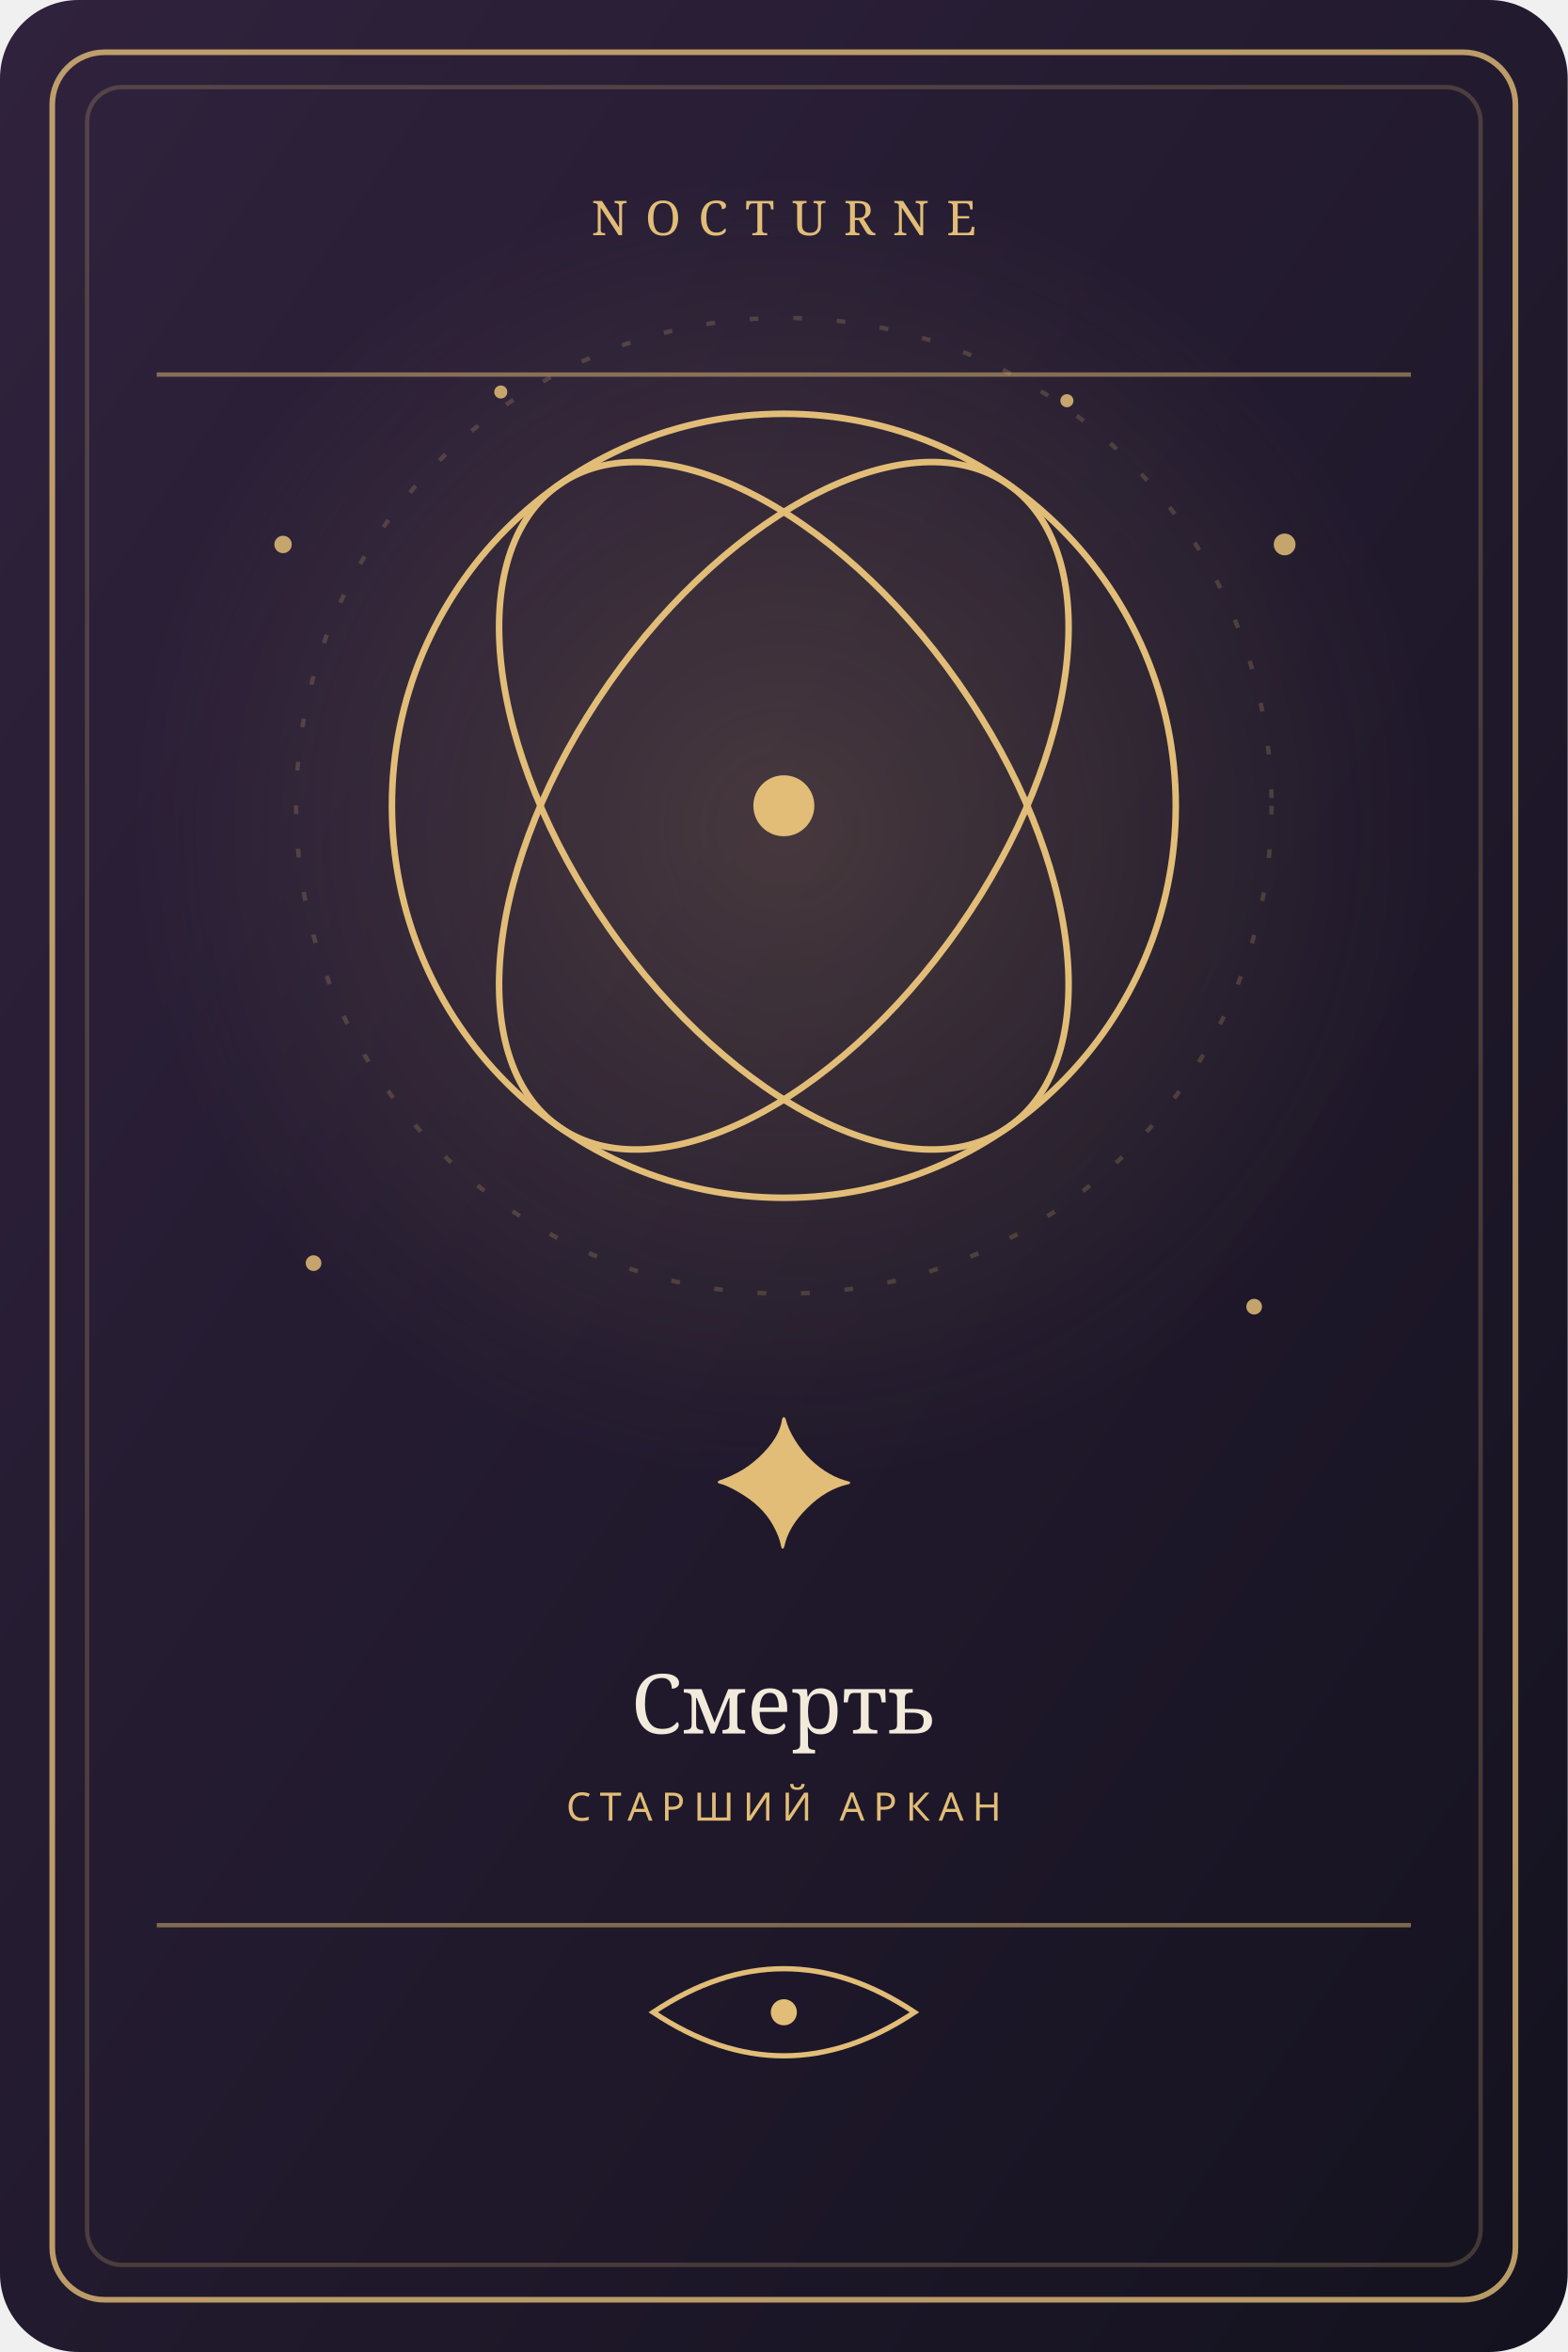
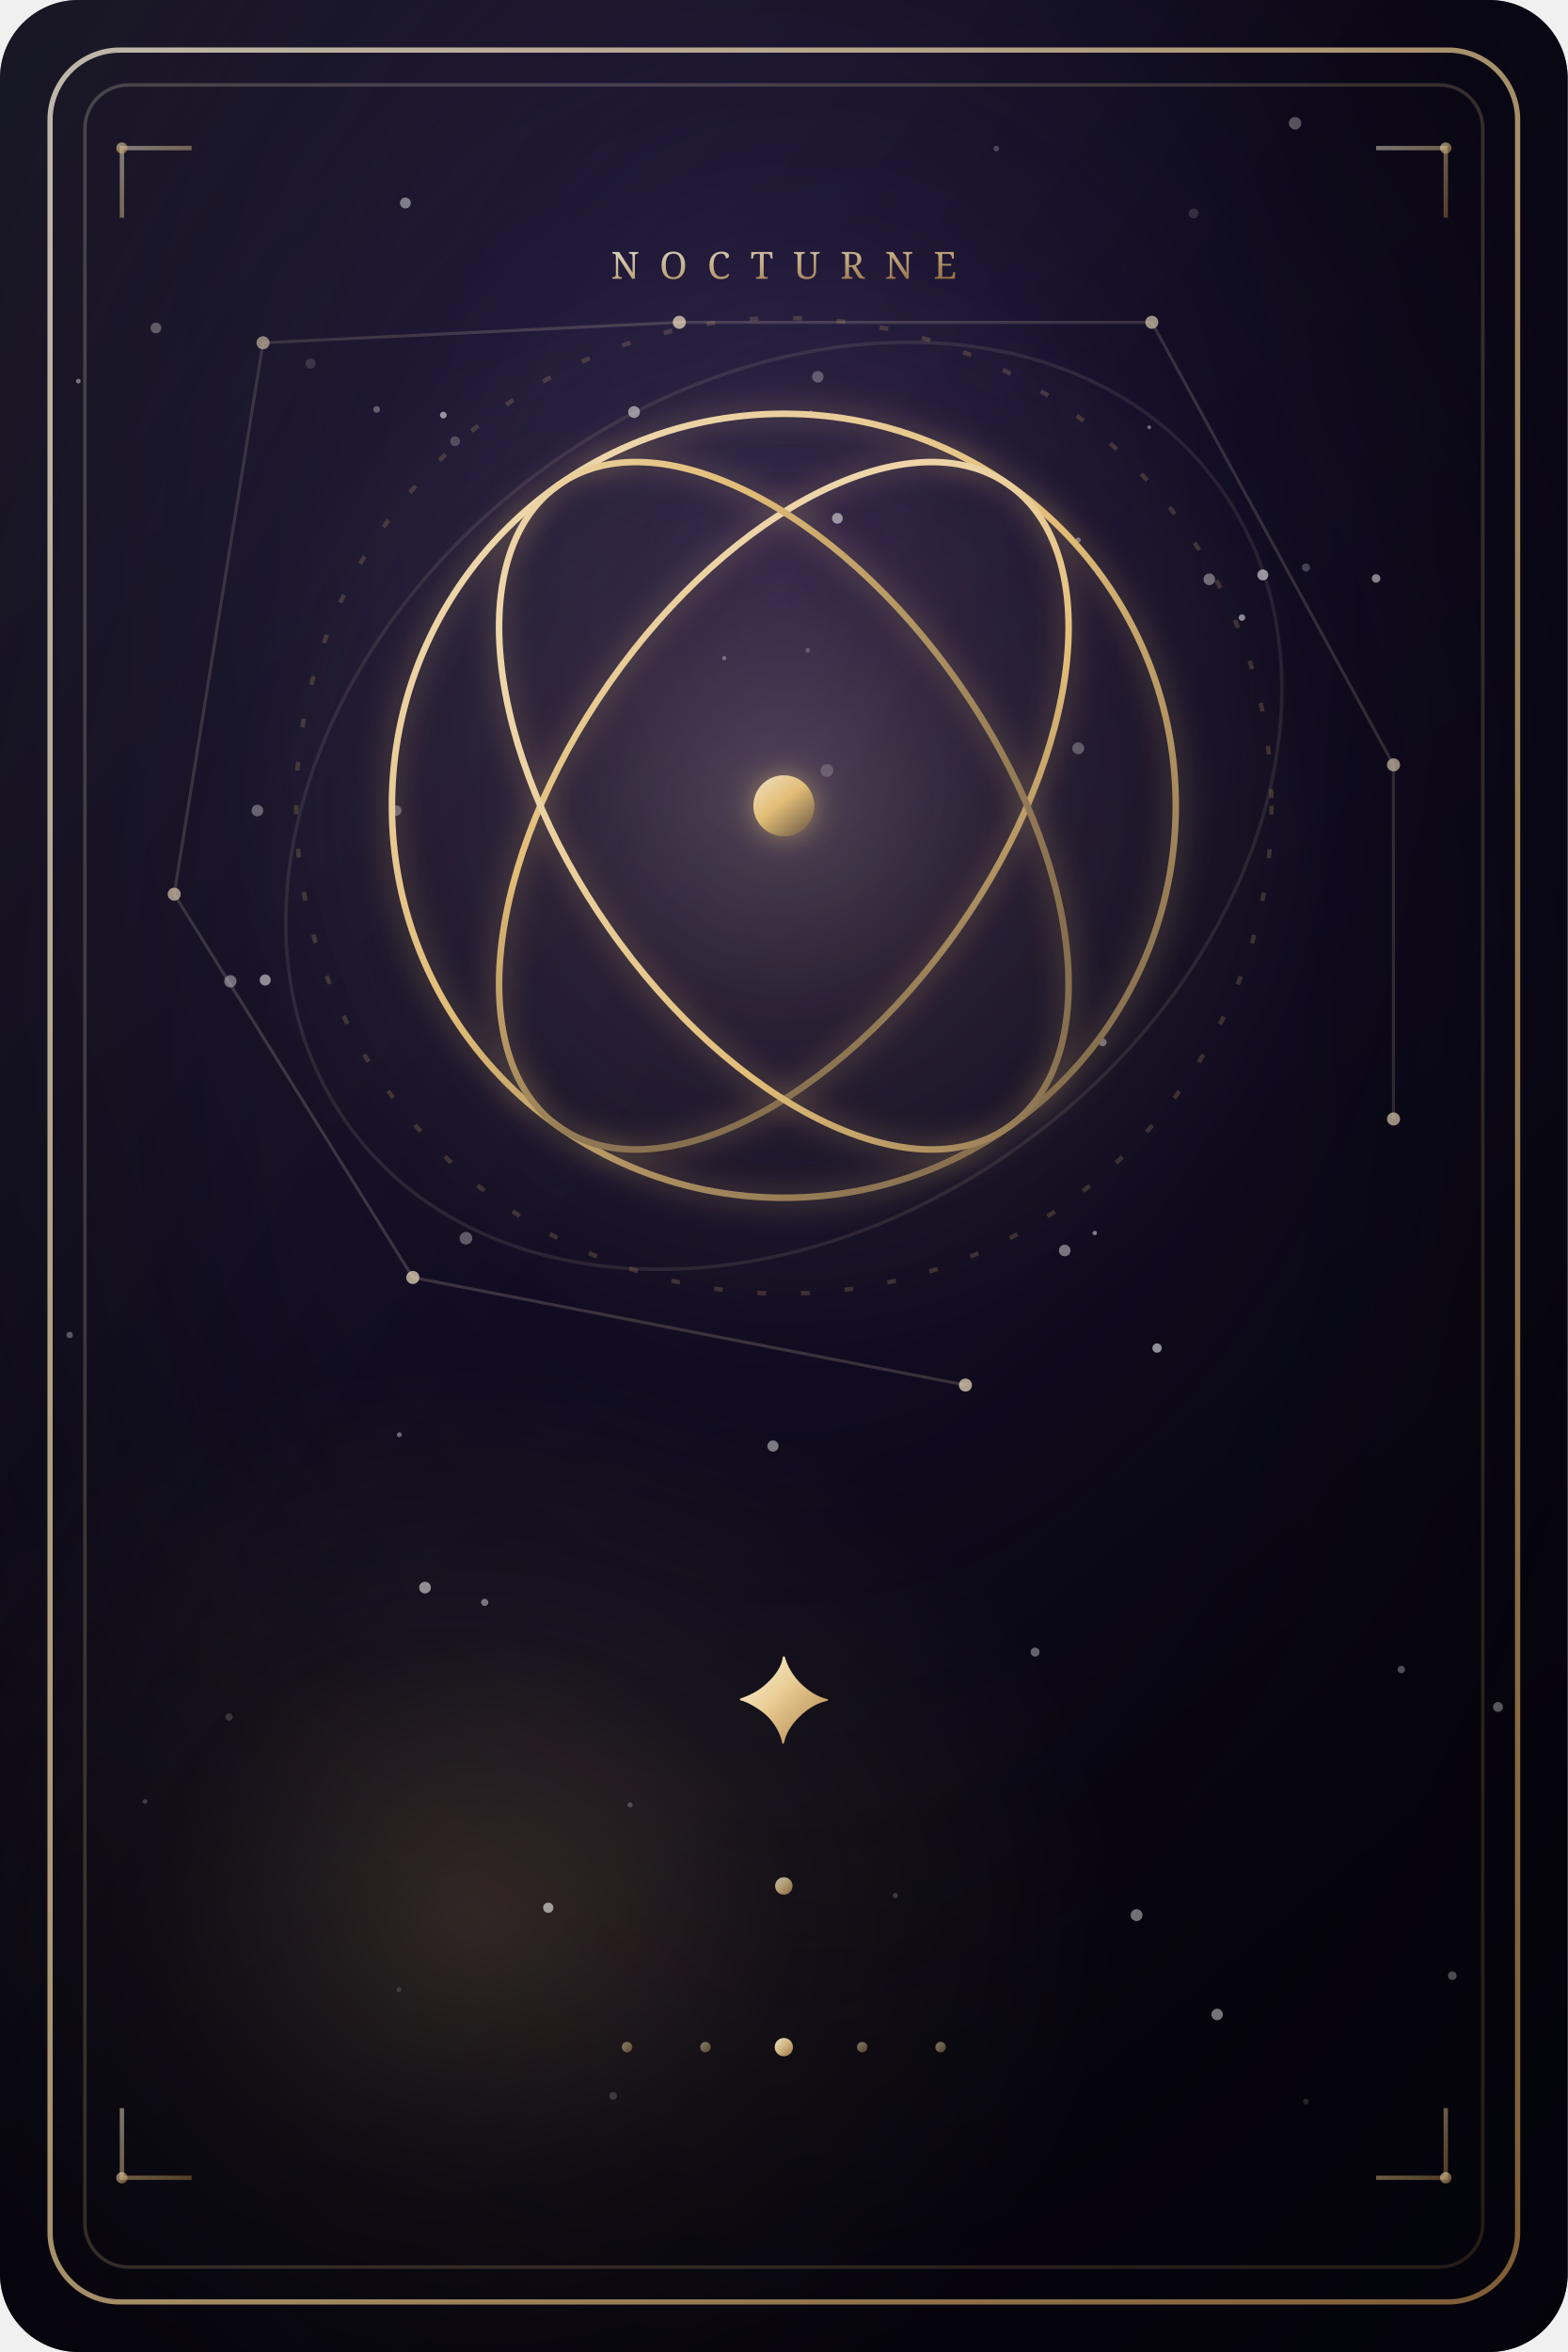
<svg xmlns="http://www.w3.org/2000/svg" viewBox="0 0 360 540" role="img" aria-label="Nocturne Tarot — Смерть">
  <defs>
-     <linearGradient id="bg" x1="0" y1="0" x2="1" y2="1">
-       <stop stop-color="#30223d" />
-       <stop offset="1" stop-color="#14121f" />
+     <linearGradient id="bg" x1="0" y1="0" x2=".55" y2="1">
+       <stop offset="0" stop-color="#161029" />
+       <stop offset=".5" stop-color="#0e0a1b" />
+       <stop offset="1" stop-color="#06040d" />
    </linearGradient>
-     <radialGradient id="glow">
-       <stop stop-color="#e2bd77" stop-opacity=".18" />
+     <radialGradient id="neb" cx=".5" cy=".26" r=".66">
+       <stop offset="0" stop-color="#6b4ab4" stop-opacity=".26" />
+       <stop offset=".5" stop-color="#3d2a6b" stop-opacity=".1" />
+       <stop offset="1" stop-color="#0a0814" stop-opacity="0" />
+     </radialGradient>
+     <radialGradient id="accentGlow" cx=".5" cy=".5" r=".5">
+       <stop offset="0" stop-color="#e2bd77" stop-opacity=".22" />
+       <stop offset=".5" stop-color="#e2bd77" stop-opacity=".06" />
      <stop offset="1" stop-color="#e2bd77" stop-opacity="0" />
    </radialGradient>
+     <radialGradient id="halo" cx=".5" cy=".5" r=".5">
+       <stop offset="0" stop-color="#f2e1c2" stop-opacity=".22" />
+       <stop offset=".4" stop-color="#e2bd77" stop-opacity=".08" />
+       <stop offset="1" stop-color="#e2bd77" stop-opacity="0" />
+     </radialGradient>
+     <radialGradient id="vig" cx=".5" cy=".44" r=".76">
+       <stop offset=".42" stop-color="#04030a" stop-opacity="0" />
+       <stop offset="1" stop-color="#04030a" stop-opacity=".8" />
+     </radialGradient>
+     <linearGradient id="gold" x1="0" y1="0" x2="1" y2="1">
+       <stop offset="0" stop-color="#fff6df" />
+       <stop offset=".45" stop-color="#e8cc93" />
+       <stop offset="1" stop-color="#ad7f47" />
+     </linearGradient>
+     <linearGradient id="sig" x1="0" y1="0" x2=".8" y2="1">
+       <stop offset="0" stop-color="#f2e1c2" />
+       <stop offset=".5" stop-color="#e2bd77" />
+       <stop offset="1" stop-color="#79644a" />
+     </linearGradient>
+     <linearGradient id="sheen" x1="0" y1="0" x2="1" y2="1">
+       <stop offset="0" stop-color="#ffffff" stop-opacity=".06" />
+       <stop offset=".45" stop-color="#ffffff" stop-opacity="0" />
+     </linearGradient>
+     <filter id="glow" x="-40%" y="-40%" width="180%" height="180%">
+       <feDropShadow dx="0" dy="0" stdDeviation="3.2" flood-color="#e2bd77" flood-opacity=".55" />
+     </filter>
  </defs>
  <rect width="360" height="540" rx="18" fill="url(#bg)" />
-   <rect x="12" y="12" width="336" height="516" rx="12" fill="none" stroke="#e2bd77" stroke-opacity=".8" stroke-width="1.3" />
-   <rect x="20" y="20" width="320" height="500" rx="8" fill="none" stroke="#e2bd77" stroke-opacity=".22" />
-   <circle cx="180" cy="190" r="150" fill="url(#glow)" />
-   <path d="M36 86 H324 M36 442 H324" stroke="#e2bd77" stroke-opacity=".5" />
+   <rect width="360" height="540" rx="18" fill="url(#neb)" />
+   <ellipse cx="107" cy="441" rx="150" ry="128" fill="url(#accentGlow)" />
+   <g>
+     <circle cx="279.5" cy="462.5" r="1.32" fill="#fff" opacity="0.66" />
+     <circle cx="52.6" cy="394.2" r="0.83" fill="#fff" opacity="0.21" />
+     <circle cx="333.5" cy="453.6" r="0.99" fill="#fff" opacity="0.54" />
+     <circle cx="35.8" cy="75.3" r="1.23" fill="#fff" opacity="0.45" />
+     <circle cx="18.0" cy="87.5" r="0.54" fill="#fff" opacity="0.66" />
+     <circle cx="299.9" cy="482.5" r="0.66" fill="#fff" opacity="0.23" />
+     <circle cx="187.8" cy="86.5" r="1.32" fill="#fff" opacity="0.27" />
+     <circle cx="93.1" cy="46.6" r="1.25" fill="#fff" opacity="0.54" />
+     <circle cx="111.3" cy="367.9" r="0.83" fill="#fff" opacity="0.42" />
+     <circle cx="297.4" cy="28.3" r="1.43" fill="#fff" opacity="0.45" />
+     <circle cx="91.7" cy="329.4" r="0.56" fill="#fff" opacity="0.38" />
+     <circle cx="186.2" cy="94.7" r="0.41" fill="#fff" opacity="0.55" />
+     <circle cx="125.9" cy="438.0" r="1.18" fill="#fff" opacity="0.67" />
+     <circle cx="140.8" cy="481.2" r="0.89" fill="#fff" opacity="0.23" />
+     <circle cx="285.2" cy="141.8" r="0.75" fill="#fff" opacity="0.52" />
+     <circle cx="228.8" cy="34.1" r="0.65" fill="#fff" opacity="0.26" />
+     <circle cx="59.1" cy="186.1" r="1.34" fill="#fff" opacity="0.35" />
+     <circle cx="144.7" cy="414.4" r="0.59" fill="#fff" opacity="0.23" />
+     <circle cx="97.6" cy="364.5" r="1.34" fill="#fff" opacity="0.53" />
+     <circle cx="237.7" cy="379.3" r="1.03" fill="#fff" opacity="0.37" />
+     <circle cx="52.9" cy="225.3" r="1.42" fill="#fff" opacity="0.41" />
+     <circle cx="33.3" cy="413.6" r="0.55" fill="#fff" opacity="0.31" />
+     <circle cx="316.0" cy="132.8" r="0.98" fill="#fff" opacity="0.61" />
+     <circle cx="321.8" cy="383.3" r="0.85" fill="#fff" opacity="0.41" />
+     <circle cx="16.0" cy="306.5" r="0.74" fill="#fff" opacity="0.42" />
+     <circle cx="185.5" cy="149.3" r="0.53" fill="#fff" opacity="0.22" />
+     <circle cx="265.7" cy="309.5" r="1.07" fill="#fff" opacity="0.55" />
+     <circle cx="177.5" cy="332.0" r="1.28" fill="#fff" opacity="0.45" />
+     <circle cx="253.2" cy="239.3" r="0.92" fill="#fff" opacity="0.38" />
+     <circle cx="290.0" cy="132.0" r="1.26" fill="#fff" opacity="0.59" />
+     <circle cx="166.3" cy="151.1" r="0.50" fill="#fff" opacity="0.31" />
+     <circle cx="263.9" cy="98.1" r="0.42" fill="#fff" opacity="0.41" />
+     <circle cx="91.6" cy="456.8" r="0.57" fill="#fff" opacity="0.20" />
+     <circle cx="86.5" cy="94.0" r="0.76" fill="#fff" opacity="0.34" />
+     <circle cx="104.5" cy="101.3" r="1.13" fill="#fff" opacity="0.22" />
+     <circle cx="274.1" cy="49.0" r="1.13" fill="#fff" opacity="0.17" />
+     <circle cx="261.0" cy="439.7" r="1.37" fill="#fff" opacity="0.54" />
+     <circle cx="244.5" cy="287.1" r="1.33" fill="#fff" opacity="0.43" />
+     <circle cx="189.9" cy="176.9" r="1.47" fill="#fff" opacity="0.19" />
+     <circle cx="299.9" cy="130.3" r="0.94" fill="#fff" opacity="0.25" />
+     <circle cx="71.3" cy="83.5" r="1.16" fill="#fff" opacity="0.16" />
+     <circle cx="107.0" cy="284.3" r="1.46" fill="#fff" opacity="0.31" />
+     <circle cx="247.6" cy="124.0" r="0.59" fill="#fff" opacity="0.41" />
+     <circle cx="122.2" cy="190.3" r="0.65" fill="#fff" opacity="0.15" />
+     <circle cx="247.6" cy="171.8" r="1.36" fill="#fff" opacity="0.28" />
+     <circle cx="251.4" cy="283.1" r="0.51" fill="#fff" opacity="0.46" />
+     <circle cx="145.6" cy="94.6" r="1.36" fill="#fff" opacity="0.51" />
+     <circle cx="91.0" cy="186.1" r="1.18" fill="#fff" opacity="0.33" />
+     <circle cx="277.7" cy="133.0" r="1.34" fill="#fff" opacity="0.39" />
+     <circle cx="344.0" cy="391.9" r="1.14" fill="#fff" opacity="0.53" />
+     <circle cx="205.6" cy="435.2" r="0.59" fill="#fff" opacity="0.20" />
+     <circle cx="192.3" cy="119.0" r="1.23" fill="#fff" opacity="0.53" />
+     <circle cx="60.9" cy="225.0" r="1.27" fill="#fff" opacity="0.52" />
+     <circle cx="101.8" cy="95.3" r="0.77" fill="#fff" opacity="0.55" />
+   </g>
+   <g>
+     <circle cx="221.7" cy="318.0" r="1.5" fill="#f2e1c2" opacity=".7" />
+     <circle cx="94.8" cy="293.3" r="1.5" fill="#f2e1c2" opacity=".7" />
+     <circle cx="40.0" cy="205.3" r="1.5" fill="#f2e1c2" opacity=".7" />
+     <circle cx="60.4" cy="78.7" r="1.5" fill="#f2e1c2" opacity=".7" />
+     <circle cx="156.0" cy="74.0" r="1.5" fill="#f2e1c2" opacity=".7" />
+     <circle cx="264.5" cy="74.0" r="1.5" fill="#f2e1c2" opacity=".7" />
+     <circle cx="320.0" cy="175.6" r="1.5" fill="#f2e1c2" opacity=".7" />
+     <circle cx="320.0" cy="256.9" r="1.5" fill="#f2e1c2" opacity=".7" />
+     <line x1="221.7" y1="318.0" x2="94.8" y2="293.3" stroke="#f2e1c2" stroke-opacity=".18" stroke-width=".7" />
+     <line x1="94.8" y1="293.3" x2="40.0" y2="205.3" stroke="#f2e1c2" stroke-opacity=".18" stroke-width=".7" />
+     <line x1="40.0" y1="205.3" x2="60.4" y2="78.7" stroke="#f2e1c2" stroke-opacity=".18" stroke-width=".7" />
+     <line x1="60.4" y1="78.7" x2="156.0" y2="74.0" stroke="#f2e1c2" stroke-opacity=".18" stroke-width=".7" />
+     <line x1="156.0" y1="74.0" x2="264.5" y2="74.0" stroke="#f2e1c2" stroke-opacity=".18" stroke-width=".7" />
+     <line x1="264.5" y1="74.0" x2="320.0" y2="175.6" stroke="#f2e1c2" stroke-opacity=".18" stroke-width=".7" />
+     <line x1="320.0" y1="175.6" x2="320.0" y2="256.9" stroke="#f2e1c2" stroke-opacity=".18" stroke-width=".7" />
+   </g>
+   <ellipse cx="180" cy="185" rx="124" ry="95" transform="rotate(-37 180 185)" fill="none" stroke="#f2e1c2" stroke-opacity=".1" stroke-width=".8" />
+   <rect width="360" height="540" rx="18" fill="url(#vig)" />
+   <rect width="360" height="540" rx="18" fill="url(#sheen)" />
+   <circle cx="180" cy="185" r="126" fill="url(#halo)" />
+   <rect x="11.5" y="11.5" width="337" height="517" rx="16" fill="none" stroke="url(#gold)" stroke-opacity=".72" stroke-width="1.2" />
+   <rect x="19.5" y="19.5" width="321" height="501" rx="10" fill="none" stroke="url(#gold)" stroke-opacity=".2" stroke-width=".8" />
+   <g stroke="url(#gold)" stroke-opacity=".45" stroke-width="1" fill="none">
+     <path d="M28 50 V34 H44" />
+     <path d="M332 50 V34 H316" />
+     <path d="M28 484 V500 H44" />
+     <path d="M332 484 V500 H316" />
+   </g>
+   <g fill="url(#gold)" opacity=".55">
+     <circle cx="28" cy="34" r="1.3" />
+     <circle cx="332" cy="34" r="1.3" />
+     <circle cx="28" cy="500" r="1.3" />
+     <circle cx="332" cy="500" r="1.3" />
+   </g>
+   <path d="M58 60 H114 M246 60 H302" stroke="url(#gold)" stroke-opacity=".34" stroke-width=".9" />
+   <text x="180" y="64" text-anchor="middle" fill="url(#gold)" fill-opacity=".82" font-family="Georgia,serif" font-size="8.6" letter-spacing="4.6">NOCTURNE</text>
  <circle cx="180" cy="185" r="112" fill="none" stroke="#e2bd77" stroke-opacity=".2" stroke-dasharray="2 8" />
-   <circle cx="180" cy="185" r="90.0" fill="none" stroke="#e2bd77" stroke-width="1.5" />
-   <ellipse cx="180" cy="185" rx="49" ry="90" transform="rotate(35 180 185)" fill="none" stroke="#e2bd77" stroke-width="1.5" />
-   <ellipse cx="180" cy="185" rx="49" ry="90" transform="rotate(-35 180 185)" fill="none" stroke="#e2bd77" stroke-width="1.5" />
-   <circle cx="180" cy="185" r="7" fill="#e2bd77" />
-   <g fill="#e2bd77" opacity=".85">
-     <circle cx="65" cy="125" r="2" />
-     <circle cx="295" cy="125" r="2.5" />
-     <circle cx="72" cy="290" r="1.8" />
-     <circle cx="288" cy="300" r="1.8" />
-     <circle cx="115" cy="90" r="1.5" />
-     <circle cx="245" cy="92" r="1.5" />
+   <g filter="url(#glow)">
+     <circle cx="180" cy="185" r="90.0" fill="none" stroke="url(#sig)" stroke-width="1.5" />
+     <ellipse cx="180" cy="185" rx="49" ry="90" transform="rotate(35 180 185)" fill="none" stroke="url(#sig)" stroke-width="1.5" />
+     <ellipse cx="180" cy="185" rx="49" ry="90" transform="rotate(-35 180 185)" fill="none" stroke="url(#sig)" stroke-width="1.5" />
+     <circle cx="180" cy="185" r="7" fill="url(#sig)" />
  </g>
-   <text x="180" y="54" text-anchor="middle" fill="#e2bd77" font-family="Georgia,serif" font-size="11" letter-spacing="4">NOCTURNE</text>
-   <text x="180" y="355" text-anchor="middle" fill="#e2bd77" font-family="Georgia,serif" font-size="42">✦</text>
-   <text x="180" y="398" text-anchor="middle" fill="#f2eadb" font-family="Georgia,serif" font-size="19">Смерть</text>
-   <text x="180" y="418" text-anchor="middle" fill="#e2bd77" font-family="sans-serif" font-size="9" letter-spacing="2">СТАРШИЙ АРКАН</text>
-   <path d="M150 462 Q180 442 210 462 Q180 482 150 462Z" fill="none" stroke="#e2bd77" stroke-width="1.2" />
-   <circle cx="180" cy="462" r="3" fill="#e2bd77" />
+   <text x="180" y="400" text-anchor="middle" fill="url(#gold)" font-family="Georgia,serif" font-size="28">✦</text>
+   <path d="M112 433 H166 M194 433 H248" stroke="url(#gold)" stroke-opacity=".3" stroke-width=".9" />
+   <circle cx="180" cy="433" r="2" fill="url(#gold)" opacity=".75" />
+   <g>
+     <circle cx="144" cy="470" r="1.2" fill="url(#gold)" opacity="0.45" />
+     <circle cx="162" cy="470" r="1.2" fill="url(#gold)" opacity="0.45" />
+     <circle cx="180" cy="470" r="2.1" fill="url(#gold)" opacity="0.9" />
+     <circle cx="198" cy="470" r="1.2" fill="url(#gold)" opacity="0.45" />
+     <circle cx="216" cy="470" r="1.2" fill="url(#gold)" opacity="0.45" />
+   </g>
</svg>
